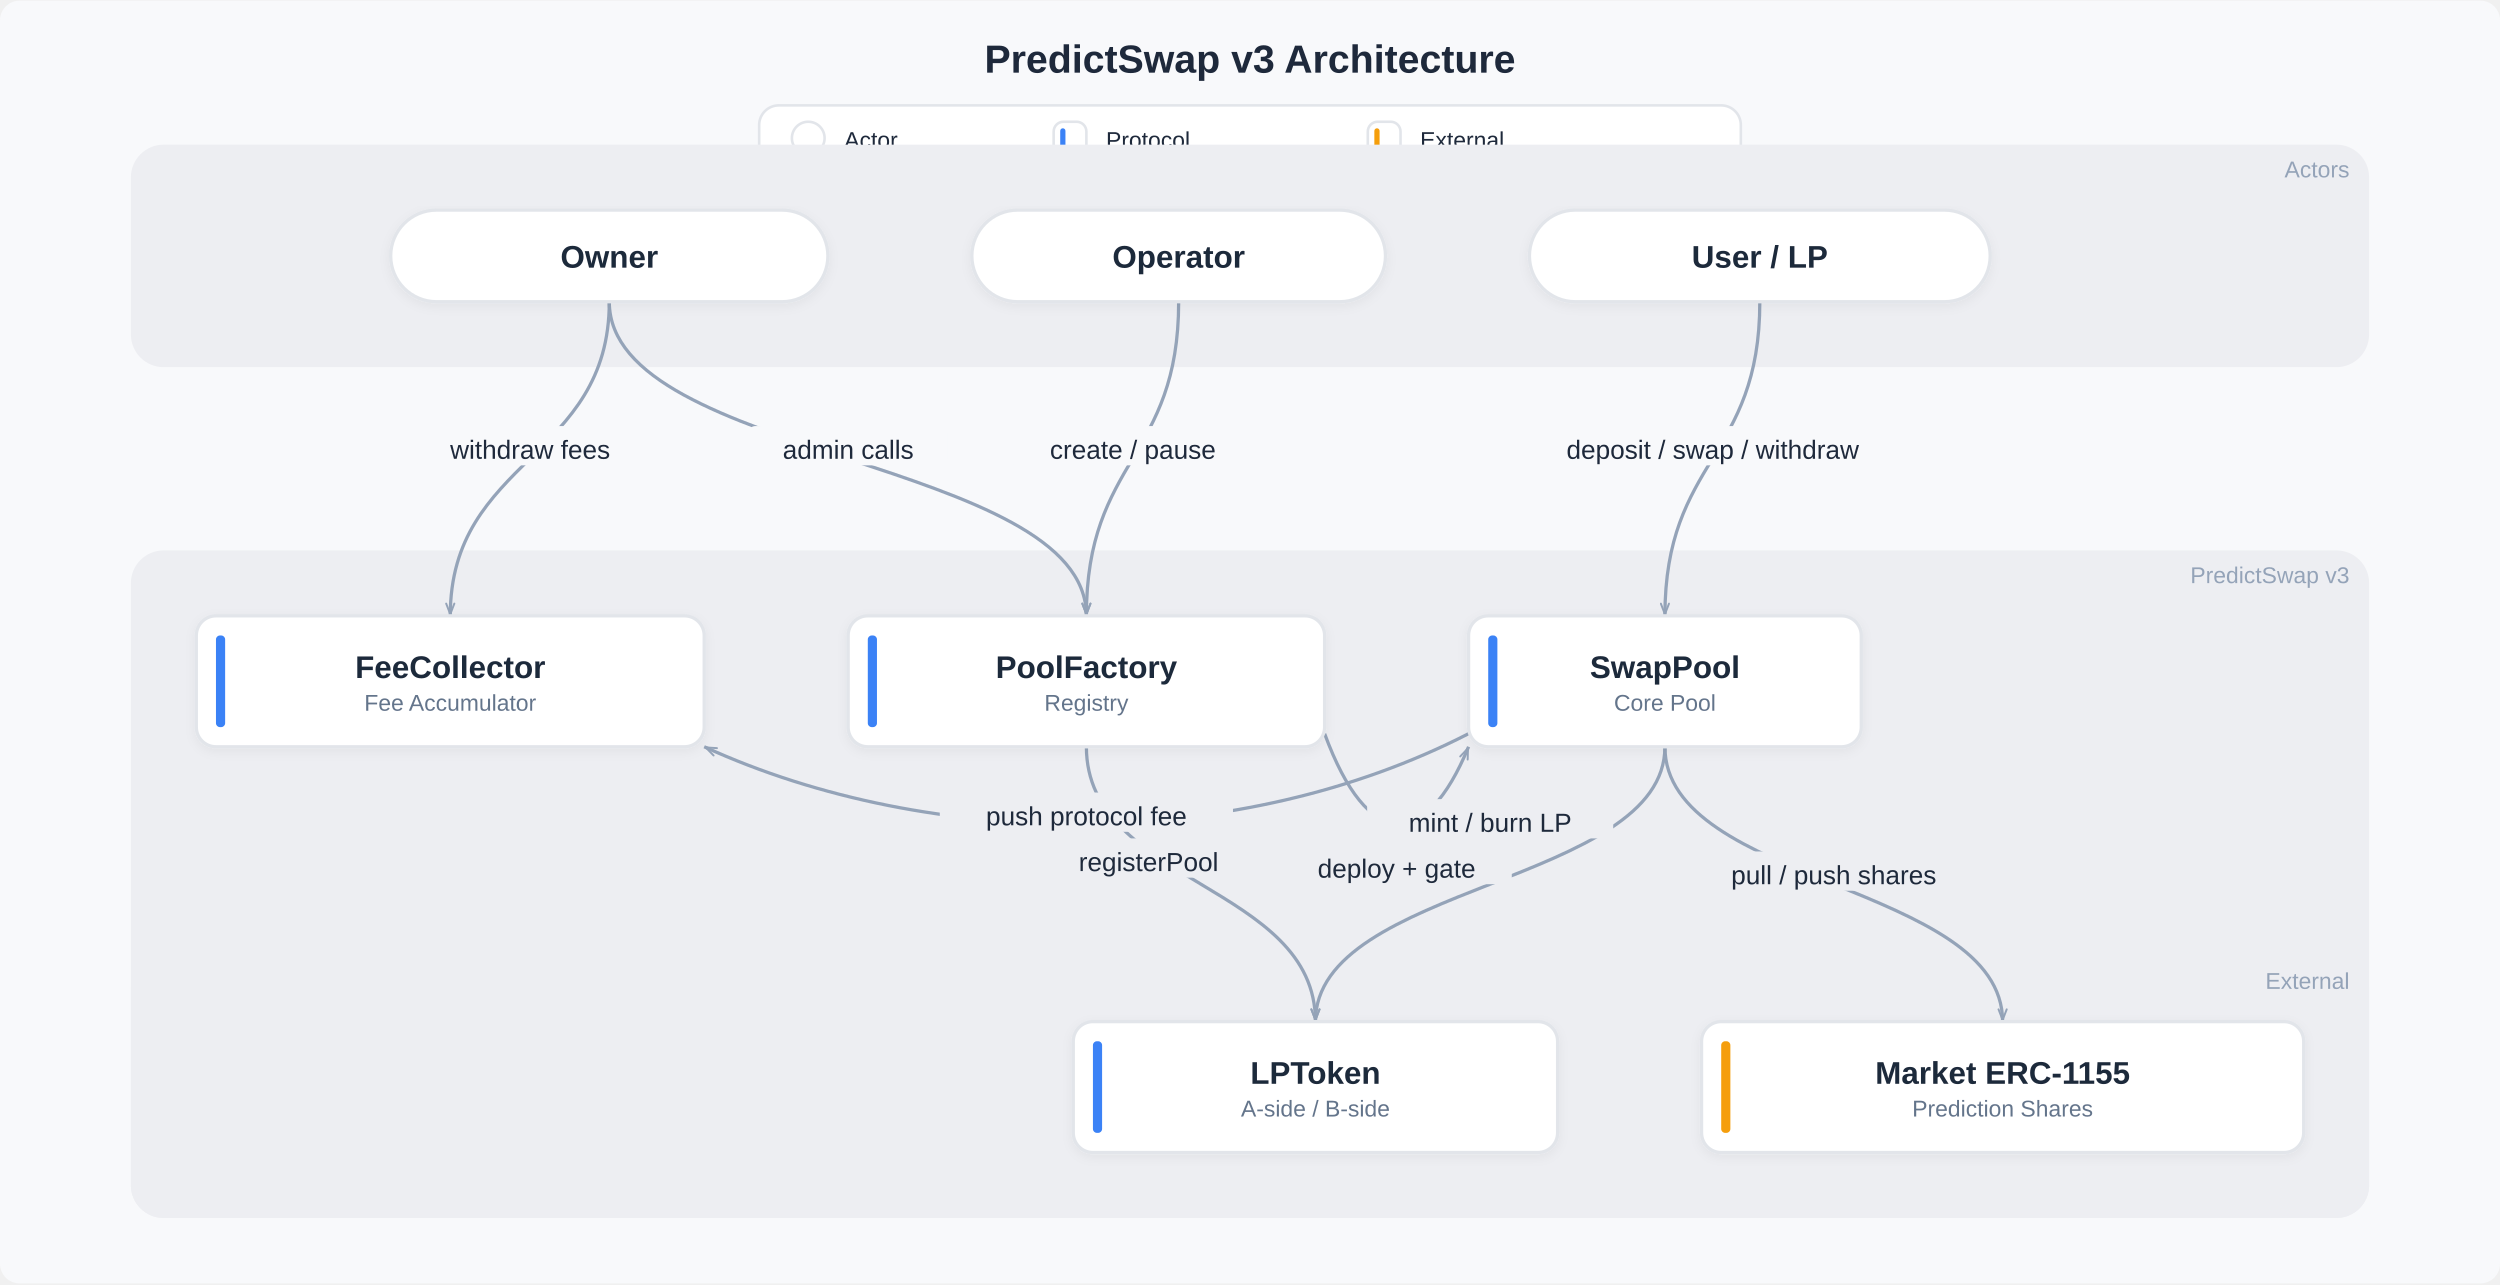
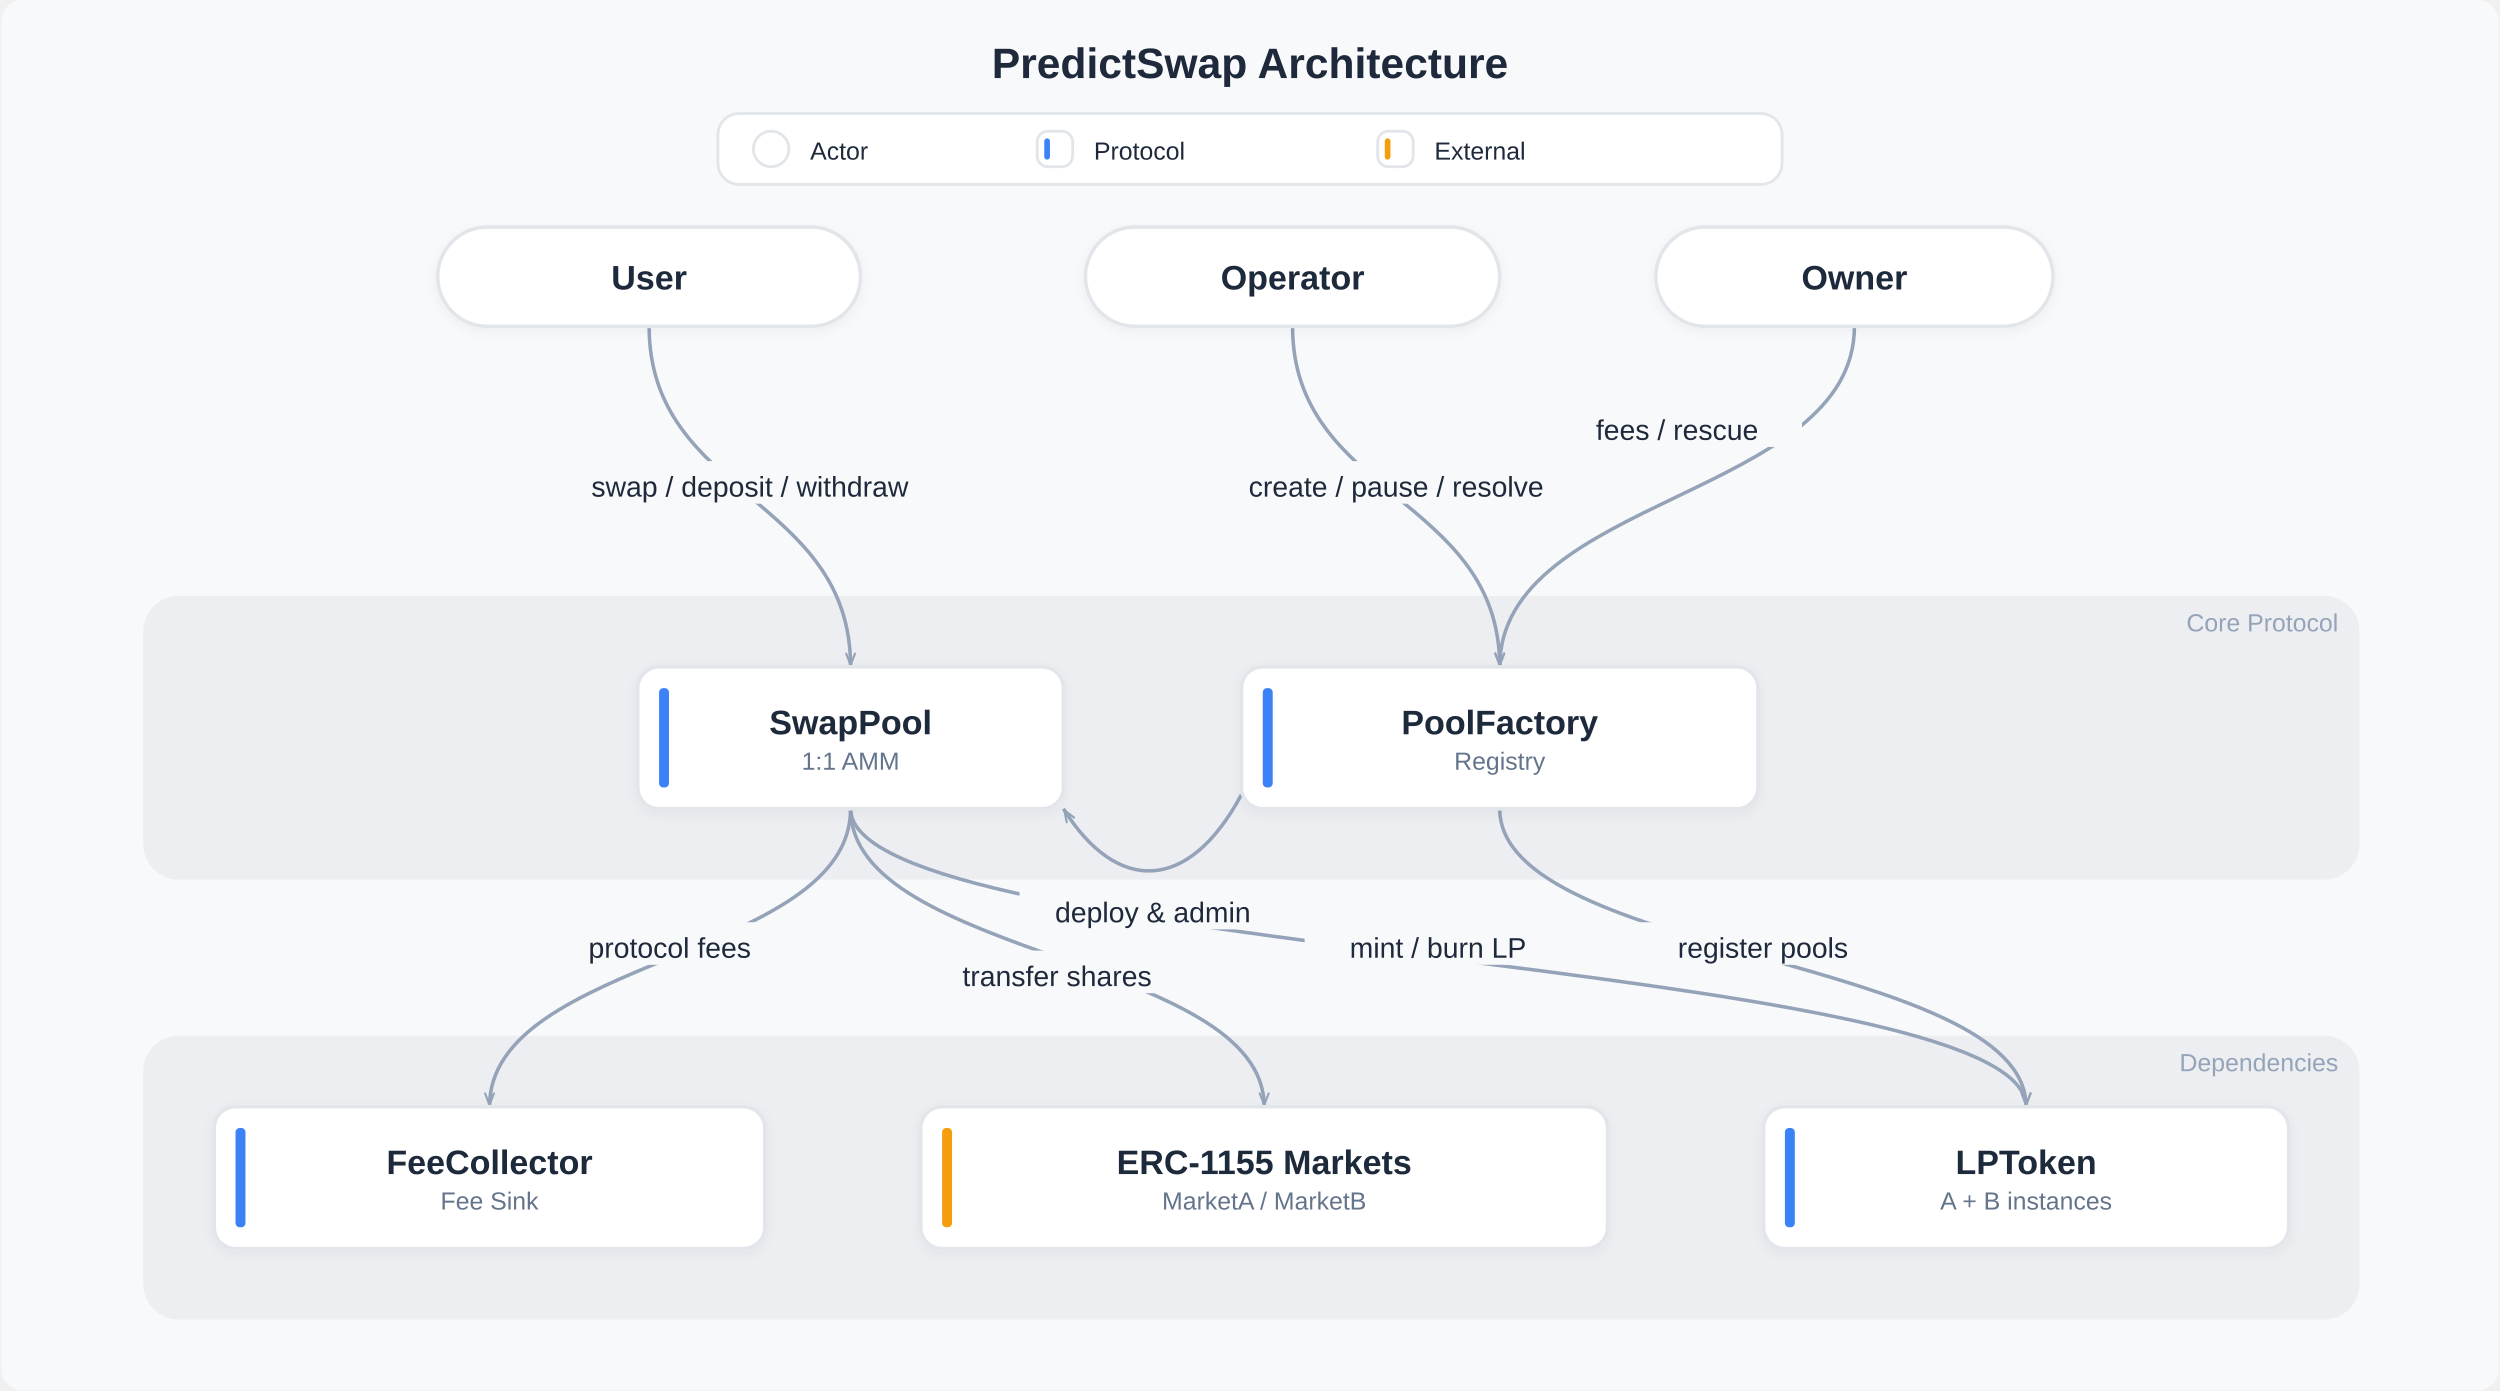
- <svg xmlns="http://www.w3.org/2000/svg" width="954" height="490" viewBox="0 0 382 196" font-family="Arial, sans-serif">
+ <svg xmlns="http://www.w3.org/2000/svg" width="881" height="490" viewBox="0 0 352 196" font-family="Arial, sans-serif">
  <defs>
    <marker id="ah" viewBox="0 0 8 6" refX="8" refY="3" markerWidth="4" markerHeight="3" orient="auto">
      <path d="M0.5,0.5 L7,3 L0.5,5.5" fill="none" stroke="#94A3B8" stroke-width="1.2" stroke-linejoin="round" stroke-linecap="round" />
    </marker>
    <filter id="shadow" x="-6%" y="-8%" width="112%" height="128%">
      <feDropShadow dx="0" dy="0.5" stdDeviation="0.8" flood-color="#000" flood-opacity="0.05" />
    </filter>
  </defs>
-   <rect width="382" height="196" fill="#F8F9FB" rx="3" />
-   <text x="191" y="11" text-anchor="middle" font-size="6" font-weight="700" fill="#1E293B">PredictSwap v3 Architecture</text>
-   <rect x="116" y="16" width="150" height="10" rx="3" fill="#fff" stroke="#E2E5EA" stroke-width="0.4" />
-   <rect x="121" y="18.5" width="5" height="5" rx="2.5" fill="#fff" stroke="#E2E5EA" stroke-width="0.4" />
-   <text x="129" y="22.5" font-size="3.5" fill="#1E293B">Actor</text>
-   <rect x="161" y="18.5" width="5" height="5" rx="1.5" fill="#fff" stroke="#E2E5EA" stroke-width="0.4" />
-   <rect x="162" y="19.5" width="0.8" height="3" rx="0.4" fill="#3B82F6" />
-   <text x="169" y="22.5" font-size="3.5" fill="#1E293B">Protocol</text>
-   <rect x="209" y="18.5" width="5" height="5" rx="1.5" fill="#fff" stroke="#E2E5EA" stroke-width="0.4" />
-   <rect x="210" y="19.5" width="0.8" height="3" rx="0.4" fill="#F59E0B" />
-   <text x="217" y="22.5" font-size="3.5" fill="#1E293B">External</text>
-   <rect x="20.0" y="84.0" width="342.0" height="102.0" rx="5" fill="#EDEEF2" />
-   <text x="359.0" y="89.0" text-anchor="end" font-size="3.5" fill="#94A3B8" font-weight="500">PredictSwap v3</text>
-   <rect x="20.0" y="146.0" width="342.0" height="40.0" rx="5" fill="#EDEEF2" />
-   <text x="359.0" y="151.0" text-anchor="end" font-size="3.5" fill="#94A3B8" font-weight="500">External</text>
-   <rect x="20.0" y="22.0" width="342.0" height="34.0" rx="5" fill="#EDEEF2" />
-   <text x="359.0" y="27.0" text-anchor="end" font-size="3.5" fill="#94A3B8" font-weight="500">Actors</text>
-   <path d="M93.1,46.0 C93.1,70.0 166.0,70.0 166.0,94.0" fill="none" stroke="#94A3B8" stroke-width="0.5" marker-end="url(#ah)" />
-   <path d="M180.1,46.0 C180.1,70.0 166.0,70.0 166.0,94.0" fill="none" stroke="#94A3B8" stroke-width="0.5" marker-end="url(#ah)" />
-   <path d="M93.1,46.0 C93.1,70.0 68.8,70.0 68.8,94.0" fill="none" stroke="#94A3B8" stroke-width="0.5" marker-end="url(#ah)" />
-   <path d="M268.9,46.0 C268.9,70.0 254.4,70.0 254.4,94.0" fill="none" stroke="#94A3B8" stroke-width="0.5" marker-end="url(#ah)" />
-   <path d="M202.4,112.0 C209.0,130.0 217.8,130.0 224.4,114.0" fill="none" stroke="#94A3B8" stroke-width="0.5" marker-end="url(#ah)" />
-   <path d="M166.0,114.0 C166.0,135.0 201.0,135.0 201.0,156.0" fill="none" stroke="#94A3B8" stroke-width="0.5" marker-end="url(#ah)" />
-   <path d="M254.4,114.0 C254.4,135.0 201.0,135.0 201.0,156.0" fill="none" stroke="#94A3B8" stroke-width="0.5" marker-end="url(#ah)" />
-   <path d="M224.4,112.0 C189.4,130.0 142.6,130.0 107.6,114.0" fill="none" stroke="#94A3B8" stroke-width="0.5" marker-end="url(#ah)" />
-   <path d="M254.4,114.0 C254.4,135.0 306.0,135.0 306.0,156.0" fill="none" stroke="#94A3B8" stroke-width="0.5" marker-end="url(#ah)" />
+   <rect width="352" height="196" fill="#F8F9FB" rx="3" />
+   <text x="176" y="11" text-anchor="middle" font-size="6" font-weight="700" fill="#1E293B">PredictSwap Architecture</text>
+   <rect x="101" y="16" width="150" height="10" rx="3" fill="#fff" stroke="#E2E5EA" stroke-width="0.4" />
+   <rect x="106" y="18.5" width="5" height="5" rx="2.5" fill="#fff" stroke="#E2E5EA" stroke-width="0.4" />
+   <text x="114" y="22.5" font-size="3.5" fill="#1E293B">Actor</text>
+   <rect x="146" y="18.5" width="5" height="5" rx="1.5" fill="#fff" stroke="#E2E5EA" stroke-width="0.4" />
+   <rect x="147" y="19.5" width="0.8" height="3" rx="0.4" fill="#3B82F6" />
+   <text x="154" y="22.5" font-size="3.5" fill="#1E293B">Protocol</text>
+   <rect x="194" y="18.5" width="5" height="5" rx="1.5" fill="#fff" stroke="#E2E5EA" stroke-width="0.4" />
+   <rect x="195" y="19.5" width="0.8" height="3" rx="0.4" fill="#F59E0B" />
+   <text x="202" y="22.5" font-size="3.5" fill="#1E293B">External</text>
+   <rect x="20.0" y="84.0" width="312.4" height="40.0" rx="5" fill="#EDEEF2" />
+   <text x="329.4" y="89.0" text-anchor="end" font-size="3.5" fill="#94A3B8" font-weight="500">Core Protocol</text>
+   <rect x="20.0" y="146.0" width="312.4" height="40.0" rx="5" fill="#EDEEF2" />
+   <text x="329.4" y="151.0" text-anchor="end" font-size="3.5" fill="#94A3B8" font-weight="500">Dependencies</text>
+   <path d="M91.3,46.0 C91.3,70.0 119.7,70.0 119.7,94.0" fill="none" stroke="#94A3B8" stroke-width="0.5" marker-end="url(#ah)" />
+   <path d="M182.0,46.0 C182.0,70.0 211.2,70.0 211.2,94.0" fill="none" stroke="#94A3B8" stroke-width="0.5" marker-end="url(#ah)" />
+   <path d="M261.2,46.0 C261.2,70.0 211.2,70.0 211.2,94.0" fill="none" stroke="#94A3B8" stroke-width="0.5" marker-end="url(#ah)" />
+   <path d="M174.8,112.0 C167.3,126.0 157.2,126.0 149.7,114.0" fill="none" stroke="#94A3B8" stroke-width="0.5" marker-end="url(#ah)" />
+   <path d="M119.7,114.0 C119.7,135.0 285.4,135.0 285.4,156.0" fill="none" stroke="#94A3B8" stroke-width="0.5" marker-end="url(#ah)" />
+   <path d="M119.7,114.0 C119.7,135.0 68.8,135.0 68.8,156.0" fill="none" stroke="#94A3B8" stroke-width="0.5" marker-end="url(#ah)" />
+   <path d="M119.7,114.0 C119.7,135.0 178.0,135.0 178.0,156.0" fill="none" stroke="#94A3B8" stroke-width="0.5" marker-end="url(#ah)" />
+   <path d="M211.2,114.0 C211.2,135.0 285.4,135.0 285.4,156.0" fill="none" stroke="#94A3B8" stroke-width="0.5" marker-end="url(#ah)" />
  <g filter="url(#shadow)">
-     <rect x="59.7" y="32.0" width="66.8" height="14" rx="7" fill="#fff" stroke="#E2E5EA" stroke-width="0.5" />
-     <text x="93.1" y="40.8" text-anchor="middle" font-size="4.8" font-weight="600" fill="#1E293B">Owner</text>
+     <rect x="61.5" y="32.0" width="59.6" height="14" rx="7" fill="#fff" stroke="#E2E5EA" stroke-width="0.5" />
+     <text x="91.3" y="40.8" text-anchor="middle" font-size="4.8" font-weight="600" fill="#1E293B">User</text>
  </g>
  <g filter="url(#shadow)">
-     <rect x="148.5" y="32.0" width="63.2" height="14" rx="7" fill="#fff" stroke="#E2E5EA" stroke-width="0.5" />
-     <text x="180.1" y="40.8" text-anchor="middle" font-size="4.8" font-weight="600" fill="#1E293B">Operator</text>
+     <rect x="152.8" y="32.0" width="58.4" height="14" rx="7" fill="#fff" stroke="#E2E5EA" stroke-width="0.5" />
+     <text x="182.0" y="40.8" text-anchor="middle" font-size="4.8" font-weight="600" fill="#1E293B">Operator</text>
  </g>
  <g filter="url(#shadow)">
-     <rect x="233.7" y="32.0" width="70.4" height="14" rx="7" fill="#fff" stroke="#E2E5EA" stroke-width="0.5" />
-     <text x="268.9" y="40.8" text-anchor="middle" font-size="4.8" font-weight="600" fill="#1E293B">User / LP</text>
+     <rect x="233.2" y="32.0" width="56.0" height="14" rx="7" fill="#fff" stroke="#E2E5EA" stroke-width="0.5" />
+     <text x="261.2" y="40.8" text-anchor="middle" font-size="4.8" font-weight="600" fill="#1E293B">Owner</text>
  </g>
  <g filter="url(#shadow)">
-     <rect x="129.6" y="94.0" width="72.8" height="20" rx="3" fill="#fff" stroke="#E2E5EA" stroke-width="0.5" />
-     <rect x="132.6" y="97.0" width="1.4" height="14" rx="0.6" fill="#3B82F6" />
-     <text x="166.0" y="103.5" text-anchor="middle" font-size="4.8" font-weight="600" fill="#1E293B">PoolFactory</text>
-     <text x="166.0" y="108.5" text-anchor="middle" font-size="3.5" fill="#64748B">Registry</text>
+     <rect x="174.8" y="94.0" width="72.8" height="20" rx="3" fill="#fff" stroke="#E2E5EA" stroke-width="0.5" />
+     <rect x="177.8" y="97.0" width="1.4" height="14" rx="0.6" fill="#3B82F6" />
+     <text x="211.2" y="103.5" text-anchor="middle" font-size="4.8" font-weight="600" fill="#1E293B">PoolFactory</text>
+     <text x="211.2" y="108.5" text-anchor="middle" font-size="3.5" fill="#64748B">Registry</text>
  </g>
  <g filter="url(#shadow)">
-     <rect x="224.4" y="94.0" width="60.0" height="20" rx="3" fill="#fff" stroke="#E2E5EA" stroke-width="0.5" />
-     <rect x="227.4" y="97.0" width="1.4" height="14" rx="0.6" fill="#3B82F6" />
-     <text x="254.4" y="103.5" text-anchor="middle" font-size="4.8" font-weight="600" fill="#1E293B">SwapPool</text>
-     <text x="254.4" y="108.5" text-anchor="middle" font-size="3.5" fill="#64748B">Core Pool</text>
+     <rect x="89.7" y="94.0" width="60.0" height="20" rx="3" fill="#fff" stroke="#E2E5EA" stroke-width="0.5" />
+     <rect x="92.7" y="97.0" width="1.4" height="14" rx="0.6" fill="#3B82F6" />
+     <text x="119.7" y="103.5" text-anchor="middle" font-size="4.8" font-weight="600" fill="#1E293B">SwapPool</text>
+     <text x="119.7" y="108.5" text-anchor="middle" font-size="3.5" fill="#64748B">1:1 AMM</text>
  </g>
  <g filter="url(#shadow)">
-     <rect x="30.0" y="94.0" width="77.6" height="20" rx="3" fill="#fff" stroke="#E2E5EA" stroke-width="0.5" />
-     <rect x="33.0" y="97.0" width="1.4" height="14" rx="0.6" fill="#3B82F6" />
-     <text x="68.8" y="103.5" text-anchor="middle" font-size="4.8" font-weight="600" fill="#1E293B">FeeCollector</text>
-     <text x="68.8" y="108.5" text-anchor="middle" font-size="3.5" fill="#64748B">Fee Accumulator</text>
+     <rect x="248.4" y="156.0" width="74.0" height="20" rx="3" fill="#fff" stroke="#E2E5EA" stroke-width="0.5" />
+     <rect x="251.4" y="159.0" width="1.4" height="14" rx="0.6" fill="#3B82F6" />
+     <text x="285.4" y="165.5" text-anchor="middle" font-size="4.8" font-weight="600" fill="#1E293B">LPToken</text>
+     <text x="285.4" y="170.5" text-anchor="middle" font-size="3.5" fill="#64748B">A + B instances</text>
  </g>
  <g filter="url(#shadow)">
-     <rect x="164.0" y="156.0" width="74.0" height="20" rx="3" fill="#fff" stroke="#E2E5EA" stroke-width="0.5" />
-     <rect x="167.0" y="159.0" width="1.4" height="14" rx="0.6" fill="#3B82F6" />
-     <text x="201.0" y="165.5" text-anchor="middle" font-size="4.8" font-weight="600" fill="#1E293B">LPToken</text>
-     <text x="201.0" y="170.5" text-anchor="middle" font-size="3.5" fill="#64748B">A-side / B-side</text>
+     <rect x="30.0" y="156.0" width="77.6" height="20" rx="3" fill="#fff" stroke="#E2E5EA" stroke-width="0.5" />
+     <rect x="33.0" y="159.0" width="1.4" height="14" rx="0.6" fill="#3B82F6" />
+     <text x="68.8" y="165.5" text-anchor="middle" font-size="4.8" font-weight="600" fill="#1E293B">FeeCollector</text>
+     <text x="68.8" y="170.5" text-anchor="middle" font-size="3.5" fill="#64748B">Fee Sink</text>
  </g>
  <g filter="url(#shadow)">
-     <rect x="260.0" y="156.0" width="92.0" height="20" rx="3" fill="#fff" stroke="#E2E5EA" stroke-width="0.5" />
-     <rect x="263.0" y="159.0" width="1.4" height="14" rx="0.6" fill="#F59E0B" />
-     <text x="306.0" y="165.5" text-anchor="middle" font-size="4.8" font-weight="600" fill="#1E293B">Market ERC-1155</text>
-     <text x="306.0" y="170.5" text-anchor="middle" font-size="3.5" fill="#64748B">Prediction Shares</text>
+     <rect x="129.6" y="156.0" width="96.8" height="20" rx="3" fill="#fff" stroke="#E2E5EA" stroke-width="0.5" />
+     <rect x="132.6" y="159.0" width="1.4" height="14" rx="0.6" fill="#F59E0B" />
+     <text x="178.0" y="165.5" text-anchor="middle" font-size="4.8" font-weight="600" fill="#1E293B">ERC-1155 Markets</text>
+     <text x="178.0" y="170.5" text-anchor="middle" font-size="3.5" fill="#64748B">MarketA / MarketB</text>
  </g>
-   <rect x="114.4" y="65.0" width="30.4" height="6.0" rx="1" fill="#F8F9FB" />
-   <text x="129.6" y="70.0" font-size="4" fill="#1E293B" font-weight="500" text-anchor="middle">admin calls</text>
-   <rect x="154.3" y="65.0" width="37.6" height="6.0" rx="1" fill="#F8F9FB" />
-   <text x="173.1" y="70.0" font-size="4" fill="#1E293B" font-weight="500" text-anchor="middle">create / pause</text>
-   <rect x="63.4" y="65.0" width="35.2" height="6.0" rx="1" fill="#F8F9FB" />
-   <text x="81.0" y="70.0" font-size="4" fill="#1E293B" font-weight="500" text-anchor="middle">withdraw fees</text>
-   <rect x="229.7" y="65.0" width="64.0" height="6.0" rx="1" fill="#F8F9FB" />
-   <text x="261.7" y="70.0" font-size="4" fill="#1E293B" font-weight="500" text-anchor="middle">deposit / swap / withdraw</text>
-   <rect x="195.8" y="129.0" width="35.2" height="6.0" rx="1" fill="#EDEEF2" />
-   <text x="213.4" y="134.0" font-size="4" fill="#1E293B" font-weight="500" text-anchor="middle">deploy + gate</text>
-   <rect x="159.1" y="128.0" width="32.8" height="6.0" rx="1" fill="#EDEEF2" />
-   <text x="175.5" y="133.0" font-size="4" fill="#1E293B" font-weight="500" text-anchor="middle">registerPool</text>
-   <rect x="208.9" y="122.0" width="37.6" height="6.0" rx="1" fill="#EDEEF2" />
-   <text x="227.7" y="127.0" font-size="4" fill="#1E293B" font-weight="500" text-anchor="middle">mint / burn LP</text>
-   <rect x="143.6" y="121.0" width="44.8" height="6.0" rx="1" fill="#EDEEF2" />
-   <text x="166.0" y="126.0" font-size="4" fill="#1E293B" font-weight="500" text-anchor="middle">push protocol fee</text>
-   <rect x="256.6" y="130.0" width="47.2" height="6.0" rx="1" fill="#EDEEF2" />
-   <text x="280.2" y="135.0" font-size="4" fill="#1E293B" font-weight="500" text-anchor="middle">pull / push shares</text>
+   <rect x="73.5" y="65.0" width="64.0" height="6.0" rx="1" fill="#F8F9FB" />
+   <text x="105.5" y="70.0" font-size="4" fill="#1E293B" font-weight="500" text-anchor="middle">swap / deposit / withdraw</text>
+   <rect x="165.8" y="65.0" width="61.6" height="6.0" rx="1" fill="#F8F9FB" />
+   <text x="196.6" y="70.0" font-size="4" fill="#1E293B" font-weight="500" text-anchor="middle">create / pause / resolve</text>
+   <rect x="218.6" y="57.0" width="35.2" height="6.0" rx="1" fill="#F8F9FB" />
+   <text x="236.2" y="62.0" font-size="4" fill="#1E293B" font-weight="500" text-anchor="middle">fees / rescue</text>
+   <rect x="143.5" y="125.0" width="37.6" height="6.0" rx="1" fill="#F8F9FB" />
+   <text x="162.3" y="130.0" font-size="4" fill="#1E293B" font-weight="500" text-anchor="middle">deploy &amp; admin</text>
+   <rect x="183.7" y="130.0" width="37.6" height="6.0" rx="1" fill="#F8F9FB" />
+   <text x="202.5" y="135.0" font-size="4" fill="#1E293B" font-weight="500" text-anchor="middle">mint / burn LP</text>
+   <rect x="76.6" y="130.0" width="35.2" height="6.0" rx="1" fill="#F8F9FB" />
+   <text x="94.2" y="135.0" font-size="4" fill="#1E293B" font-weight="500" text-anchor="middle">protocol fees</text>
+   <rect x="128.8" y="134.0" width="40.0" height="6.0" rx="1" fill="#F8F9FB" />
+   <text x="148.8" y="139.0" font-size="4" fill="#1E293B" font-weight="500" text-anchor="middle">transfer shares</text>
+   <rect x="229.5" y="130.0" width="37.6" height="6.0" rx="1" fill="#F8F9FB" />
+   <text x="248.3" y="135.0" font-size="4" fill="#1E293B" font-weight="500" text-anchor="middle">register pools</text>
</svg>
